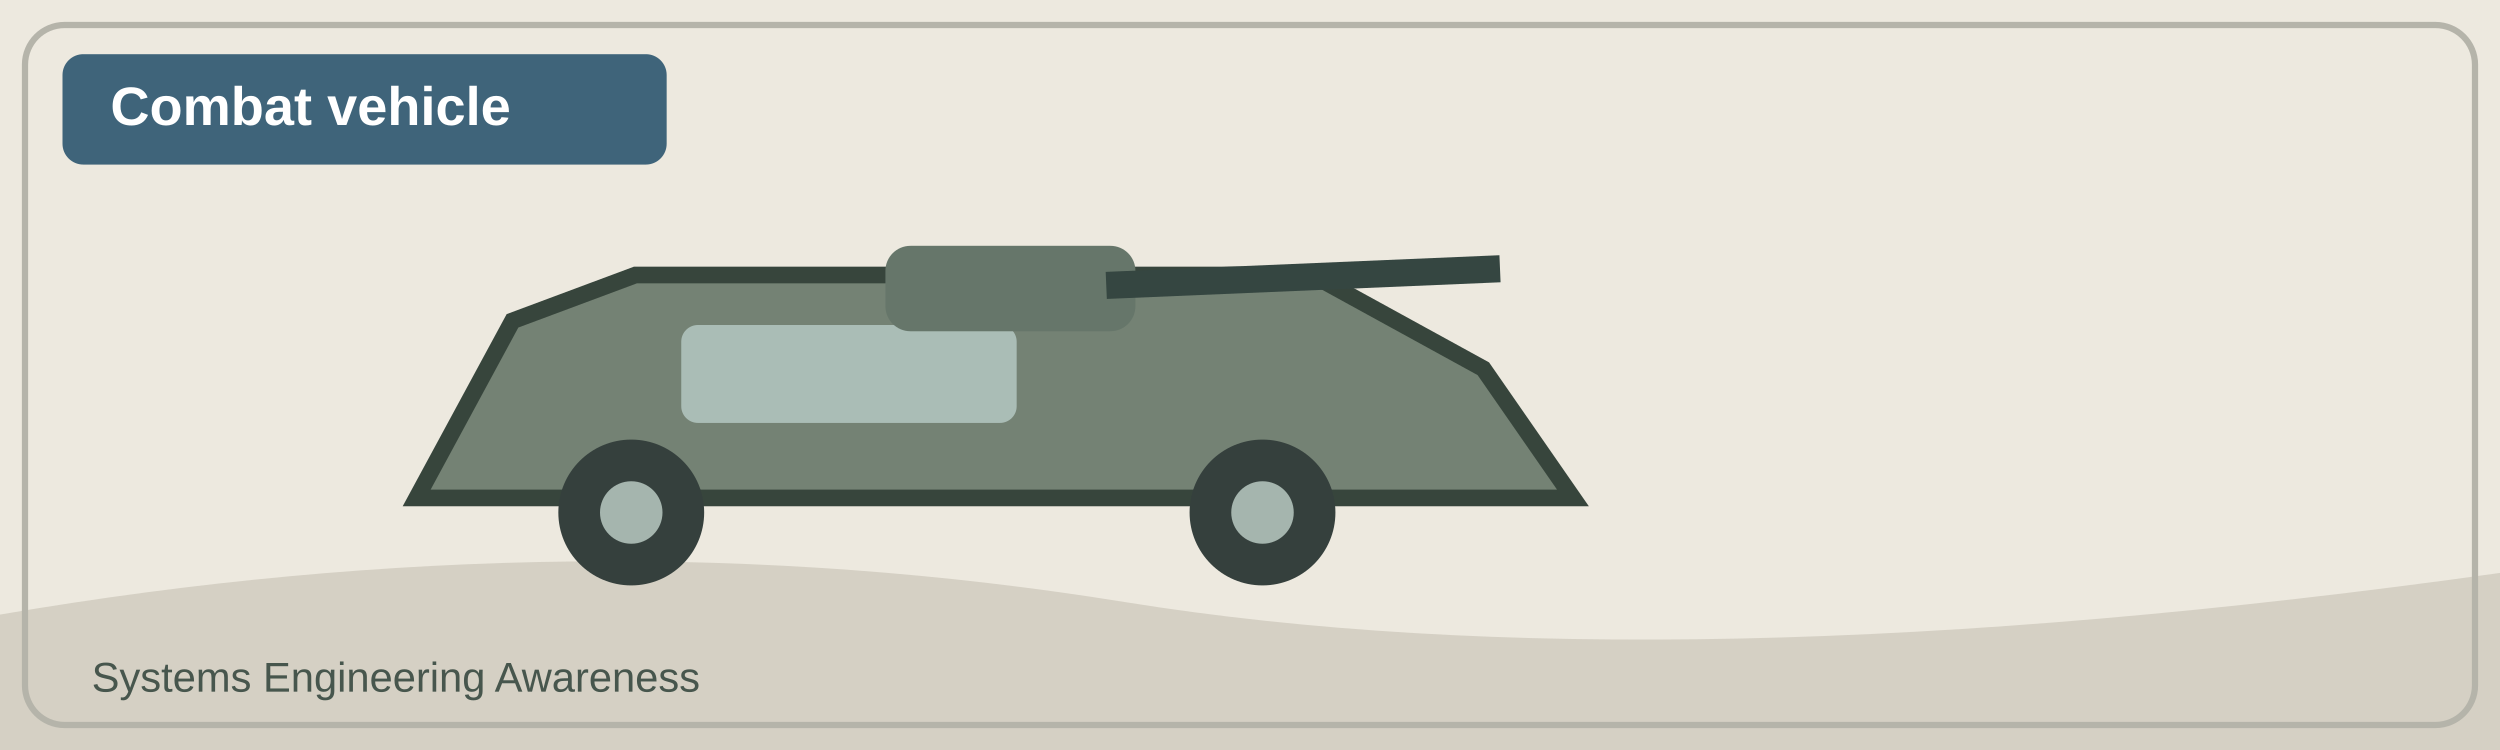
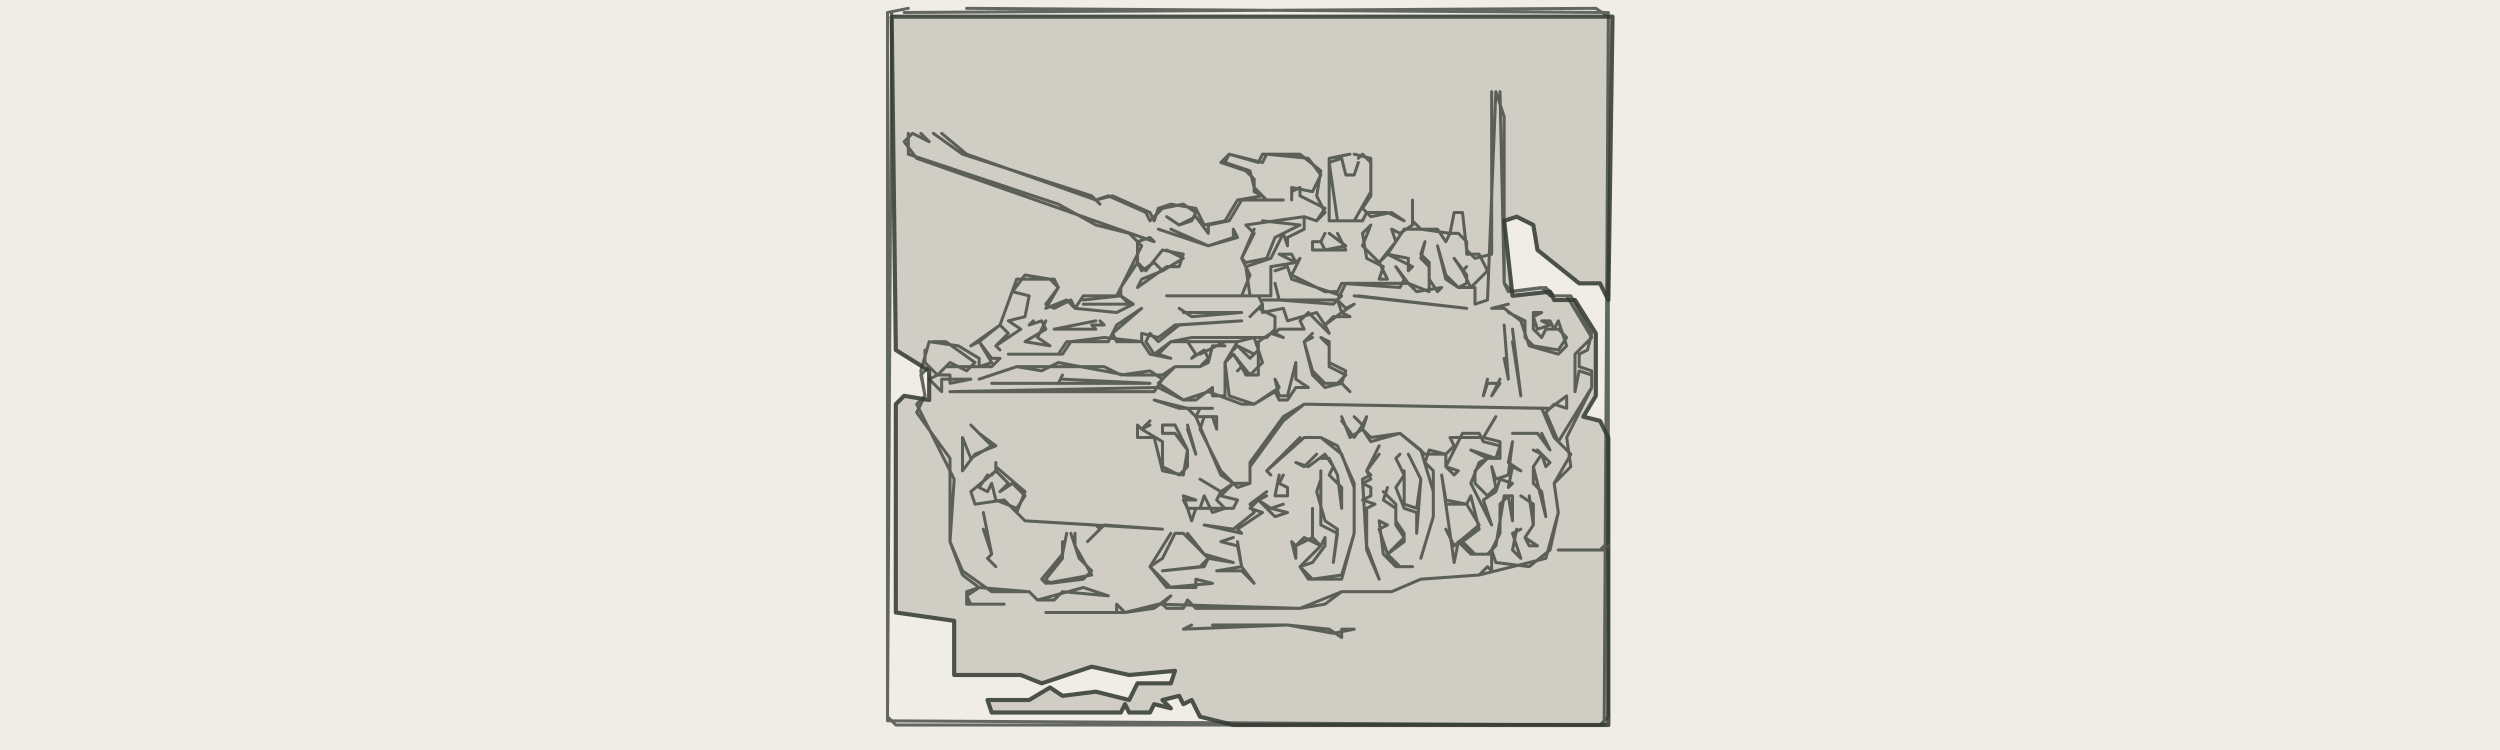
- <svg xmlns="http://www.w3.org/2000/svg" viewBox="0 0 1200 360" role="img" aria-label="Combat vehicle">
-   <rect width="1200" height="360" fill="#ede9df" />
-   <path d="M0 295 Q280 247 540 289 T1200 275 V360 H0Z" fill="#d5d0c4" />
-   <rect x="30" y="26" width="290" height="53" rx="10" fill="#3f647a" />
-   <text x="53" y="60" font-family="Arial" font-size="26" fill="white" font-weight="bold">Combat vehicle</text>
-   <path d="M200 239 L246 154 L305 132 H630 L712 177 L755 239Z" fill="#748274" stroke="#37453c" stroke-width="8" />
-   <rect x="327" y="156" width="161" height="47" rx="8" fill="#aabdb6" />
-   <circle cx="303" cy="246" r="35" fill="#35403d" />
-   <circle cx="606" cy="246" r="35" fill="#35403d" />
-   <circle cx="303" cy="246" r="15" fill="#a5b5ae" />
-   <circle cx="606" cy="246" r="15" fill="#a5b5ae" />
-   <rect x="425" y="118" width="120" height="41" rx="12" fill="#66766a" />
-   <path d="M531 137 L720 129" stroke="#354641" stroke-width="13" />
-   <text x="44" y="332" font-family="Arial" font-size="20" fill="#47564d">Systems Engineering Awareness</text>
-   <rect x="12" y="12" width="1176" height="336" rx="19" fill="none" stroke="#b5b4aa" stroke-width="3" />
+ <svg xmlns="http://www.w3.org/2000/svg" viewBox="0 0 1200 360" role="img" aria-label="SEA Game combat illustration">
+   <rect width="1200" height="360" fill="#f0ede6" />
+   <g>
+     <polygon points="428,8 430,168 446,178 446,192 434,190 430,194 430,294 458,298 458,324 490,324 500,328 524,320 542,324 564,322 562,328 546,328 542,336 526,332 510,334 504,330 494,336 474,336 476,342 538,342 540,338 542,342 552,342 554,338 562,340 558,336 566,334 568,338 572,336 576,344 592,348 772,348 772,210 768,202 760,200 766,190 766,160 756,144 746,144 744,140 726,142 722,106 728,104 736,108 738,120 758,136 768,136 772,144 774,8" fill="#777869" fill-opacity=".27" stroke="#4b5149" stroke-width="2" stroke-linejoin="round" />
+   </g>
+   <path d="M716,44 L716,122 L708,124 L704,120 L702,102 L698,102 L696,112 L682,110 L678,106 L678,96 L678,108 L672,112 L668,110 L670,116 L662,126 L654,118 L658,108 L654,112 L656,124 L664,128 L662,134 L666,134 L662,126 L666,122 L678,128 L676,130 L676,124 L666,122 L674,110 L690,110 L694,116 L696,112 L700,112 L704,116 L704,122 L710,122 L714,130 L706,138 L702,130 L704,128 L702,130 L698,124 L704,132 L704,136 L700,138 L694,132 L690,118 L694,134 L700,138 L708,138 L708,146 L714,144 L718,44 L722,56 L722,136 L724,140 L740,138 L744,142 L752,142 L764,162 L756,170 L756,188 L758,178 L764,180 L764,186 L748,212 L742,198 L746,194 L752,196 L752,190 L744,196 L626,194 L616,200 L600,222 L600,232 L594,234 L586,226 L576,206 L578,200 L582,200 L584,206 L584,200 L574,200 L576,196 L582,196 L566,196 L554,192 L570,196 L574,200 L586,228 L592,232 L586,236 L576,230 L586,236 L584,240 L588,244 L582,246 L578,238 L576,244 L570,244 L568,240 L574,240 L568,238 L572,250 L574,244 L592,244 L594,240 L586,238 L592,232 L600,232 L600,224 L616,202 L626,194 L740,196 L746,210 L754,218 L746,232 L748,246 L744,264 L734,272 L718,270 L716,264 L720,256 L720,242 L724,238 L726,250 L726,238 L722,238 L718,262 L714,266 L708,266 L702,260 L710,254 L706,238 L704,242 L694,240 L692,228 L698,270 L700,260 L706,266 L716,266 L716,274 L714,272 L710,276 L682,278 L668,284 L644,284 L624,292 L574,292 L570,288 L568,292 L560,292 L558,290 L562,286 L554,292 L540,294 L536,290 L536,294 L502,294 L540,294 L556,290 L624,292 L636,290 L644,284 L668,284 L682,278 L710,276 L742,268 L748,246 L746,232 L754,224 L752,210 L764,186 L764,178 L758,176 L758,170 L762,168 L764,160 L754,142 L746,142 L742,138 L726,140 L722,136 L720,44 M448,64 L462,74 L524,94 L528,98 L526,96 L532,94 L550,102 L552,106 L558,100 L568,98 L574,102 L572,106 L566,108 L560,104 L566,108 L574,104 L580,112 L580,108 L590,106 L596,96 L616,96 L608,96 L602,90 L600,82 L588,78 L590,74 L606,78 L608,74 L628,76 L634,84 L630,92 L620,90 L620,96 L620,92 L624,90 L624,94 L636,100 L632,106 L626,104 L598,108 L602,112 L596,124 L600,132 L596,142 L560,142 L604,142 L606,146 L600,152 L604,148 L612,152 L612,158 L608,162 L572,162 L562,164 L554,170 L550,164 L552,160 L556,164 L566,156 L596,154 L564,156 L556,162 L548,160 L548,164 L536,164 L534,160 L548,148 L536,156 L532,164 L512,164 L508,170 L484,170 L510,170 L514,164 L530,162 L548,164 L552,170 L562,172 L556,170 L562,164 L570,164 L574,170 L572,172 L578,168 L580,172 L576,176 L564,176 L558,180 L540,180 L508,174 L500,178 L488,176 L470,182 L488,176 L530,176 L538,180 L552,178 L558,182 L554,188 L456,188 L556,186 L568,192 L580,188 L596,194 L602,194 L612,188 L614,192 L618,192 L622,186 L628,186 L622,182 L622,174 L618,190 L614,190 L612,182 L614,186 L602,194 L590,190 L588,174 L592,170 L596,176 L594,178 L596,176 L598,180 L604,180 L604,164 L610,160 L616,162 L612,160 L614,158 L626,158 L624,154 L628,150 L638,160 L636,156 L640,152 L648,152 L644,150 L650,146 L646,148 L642,144 L646,136 L676,136 L680,140 L692,138 L690,140 L686,134 L686,126 L682,122 L684,116 L682,124 L686,128 L686,140 L676,136 L670,128 L674,134 L672,138 L644,136 L642,140 L636,140 L620,132 L624,124 L622,126 L620,122 L614,122 L622,126 L610,128 L610,142 L600,142 L598,128 L610,124 L616,112 L618,118 L618,114 L626,110 L626,104 L632,106 L636,102 L632,94 L634,82 L624,74 L606,74 L604,78 L590,74 L586,78 L598,82 L602,86 L602,92 L606,94 L594,96 L588,106 L578,108 L574,100 L562,98 L556,100 L554,106 L552,102 L534,94 L526,96 L464,74 L452,64 M434,6 L766,4 L772,8 L772,260 L768,264 L748,264 L772,264 L772,344 L768,348 L430,348 L426,344 L428,6 M436,64 L436,74 L508,98 L526,108 L542,112 L548,118 L536,142 L520,142 L516,148 L514,144 L506,148 L502,146 L508,138 L506,134 L488,134 L480,156 L466,166 L470,164 L476,174 L470,176 L470,172 L460,166 L446,164 L442,178 L444,190 L440,194 L458,230 L456,260 L462,276 L470,282 L464,284 L464,290 L482,290 L466,290 L464,286 L470,282 L494,284 L498,288 L506,288 L510,284 L532,286 L520,282 L498,288 L494,284 L476,284 L462,274 L456,260 L456,220 L440,198 L444,190 L442,180 L446,176 L450,180 L446,182 L452,188 L452,182 L466,182 L456,184 L456,180 L450,180 L454,176 L476,176 L480,172 L476,172 L470,164 L480,156 L484,160 L478,166 L480,168 L478,166 L490,158 L484,154 L492,152 L494,142 L486,140 L492,132 L504,134 L508,138 L502,148 L512,144 L516,148 L536,150 L544,146 L538,142 L538,138 L546,126 L548,130 L554,126 L558,130 L548,134 L546,138 L560,128 L566,128 L568,122 L558,120 L550,130 L546,126 L546,116 L552,114 L554,116 L440,76 L434,68 L438,64 L446,68 L442,64 M436,4 L426,6 L426,346 L770,348 L772,6 L464,4 M644,200 L648,210 L654,206 L658,212 L672,208 L682,216 L688,236 L688,248 L682,268 L688,248 L688,226 L684,222 L686,216 L694,218 L694,224 L698,228 L700,226 L694,224 L702,208 L710,208 L712,212 L720,214 L718,220 L706,216 L714,220 L710,222 L706,232 L716,252 L712,240 L718,236 L720,230 L726,232 L724,234 L726,224 L730,226 L724,222 L726,212 L724,228 L718,230 L716,224 L718,234 L714,238 L708,232 L708,226 L714,220 L720,220 L720,212 L712,210 L718,200 L712,210 L696,210 L698,214 L694,218 L684,218 L672,208 L658,210 L654,206 L656,200 L654,204 L650,200 L654,204 L650,210 L644,202 M624,210 L608,226 L610,228 L608,226 L626,210 L634,210 L644,218 L650,234 L650,256 L644,276 L630,278 L624,272 L630,270 L636,262 L636,258 L634,262 L630,258 L630,244 L630,258 L622,262 L620,260 L622,268 L622,262 L626,258 L634,262 L624,272 L628,278 L644,278 L650,256 L650,232 L642,214 L634,210 M478,222 L478,226 L466,236 L468,242 L482,240 L492,250 L526,252 L528,254 L522,260 L530,252 L558,254 L492,250 L488,246 L492,236 L478,224 M562,256 L552,272 L560,282 L582,280 L574,278 L574,282 L562,282 L552,272 L558,268 L564,256 L568,256 L580,268 L576,272 L558,274 L578,272 L580,268 L592,270 L578,266 L570,256 M724,146 L716,148 L722,148 L730,154 L734,166 L748,170 L752,166 L748,154 L746,158 L744,154 L740,154 L744,156 L738,158 L736,152 L740,150 L736,150 L736,158 L740,162 L742,158 L748,158 L752,162 L748,168 L736,166 L732,162 L732,154 L724,150 M572,300 L568,302 L618,300 L638,302 L644,306 L644,302 L650,302 L640,304 L618,300 L582,300 M552,202 L548,206 L546,204 L546,210 L554,210 L558,226 L568,228 L570,216 L564,204 L558,204 L558,208 L564,208 L570,216 L570,224 L566,228 L558,224 L558,212 L548,206 L552,204 M662,214 L656,226 L658,228 L654,230 L656,264 L662,278 L656,262 L656,244 L660,242 L654,240 L658,238 L658,234 L654,232 L658,230 L656,226 L662,218 M666,234 L664,240 L670,244 L670,252 L674,258 L666,266 L662,254 L666,252 L662,250 L664,266 L670,272 L678,272 L672,272 L666,266 L674,260 L674,256 L670,250 L670,242 L664,236 M510,180 L508,184 L476,184 L552,184 L510,182 M648,74 L638,76 L638,106 L654,106 L656,102 L666,102 L674,106 L668,102 L658,104 L654,100 L658,94 L658,76 L650,74 M630,160 L626,164 L630,180 L636,186 L644,184 L648,188 L644,184 L646,178 L638,174 L638,164 L634,162 L638,166 L638,176 L646,180 L642,184 L636,184 L630,178 L626,164 L630,162 M608,236 L600,242 L602,246 L592,254 L578,252 L596,256 L594,254 L606,246 L600,244 L604,240 L612,248 L618,246 L610,244 L616,242 L610,244 L604,240 L608,238 M588,164 L594,164 L588,174 L588,190 L582,190 L582,186 L574,192 L568,192 L556,184 L564,176 L576,176 L580,174 L582,166 L588,166 M650,142 L704,148 L652,142 M652,76 L654,74 L658,78 L658,92 L650,106 L642,106 L638,78 L644,76 L646,84 L650,84 L652,78 M606,144 L642,144 L644,150 L636,156 L632,150 L618,154 L616,148 L606,150 L606,146 M466,204 L476,214 L466,220 L462,210 L462,226 L468,218 L478,214 L470,208 M634,226 L634,252 L642,256 L640,270 L642,254 L636,250 L632,236 L634,230 M632,218 L626,224 L622,222 L628,224 L636,218 L640,224 L638,228 L644,234 L644,244 L642,228 L638,220 L634,220 M672,218 L670,220 L674,228 L670,234 L674,244 L680,246 L680,256 L682,230 L676,218 M736,216 L740,218 L736,224 L736,232 L740,236 L742,248 L736,224 L740,218 L742,224 L744,222 L738,216 M556,110 L580,118 L594,114 L592,110 L592,114 L580,118 L562,110 M612,130 L618,128 L620,134 L644,142 L640,146 L614,144 L612,136 M592,258 L586,260 L594,262 L596,272 L584,274 L596,274 L602,280 L596,272 L594,260 M476,228 L478,226 L484,232 L480,236 L486,232 L492,238 L488,244 L478,240 L476,232 L474,236 L470,234 L474,228 M512,256 L510,266 L500,278 L502,280 L524,276 L516,262 L516,256 M606,106 L624,108 L612,114 L608,124 L598,126 L596,124 L602,110 M514,256 L518,268 L524,274 L520,278 L504,280 L502,278 L510,268 L510,260 M566,148 L572,152 L596,150 L568,150 M448,164 L454,164 L468,174 L464,178 L456,174 L450,180 L444,174 L444,168 M730,238 L736,242 L736,252 L732,258 L734,262 L738,262 L732,258 L736,252 L734,238 M726,158 L730,190 L726,164 M496,154 L494,156 L500,154 L502,158 L492,164 L504,166 L498,162 L502,154 M526,154 L506,158 L526,158 L524,156 L530,156 L528,154 M472,246 L476,266 L474,268 L478,272 L474,268 L476,266 L472,254 M694,242 L704,242 L710,252 L698,262 L694,254 M520,144 L538,142 L542,146 L520,146 M678,222 L682,230 L680,244 L674,242 L674,226 M592,168 L594,166 L600,172 L604,168 L606,174 L600,180 L592,170 M636,112 L634,116 L630,116 L630,120 L646,120 L642,112 M714,182 L712,190 L714,184 L720,184 L716,190 L720,182 M722,156 L724,182 L722,172 M728,254 L726,264 L730,268 L726,256 L730,254 M570,164 L588,164 L576,170 M726,208 L738,208 L744,216 L740,208 M614,228 L612,238 L618,238 L618,234 L614,232 L616,228 M594,164 L602,162 L604,168 L602,170 L594,166 M570,204 L574,218 L570,206 M638,112 L646,118 L636,120 L634,116 M560,120 L568,124 L558,130 L554,126" fill="none" stroke="#343b35" stroke-opacity=".75" stroke-width="1.45" stroke-linecap="round" stroke-linejoin="round" />
</svg>
